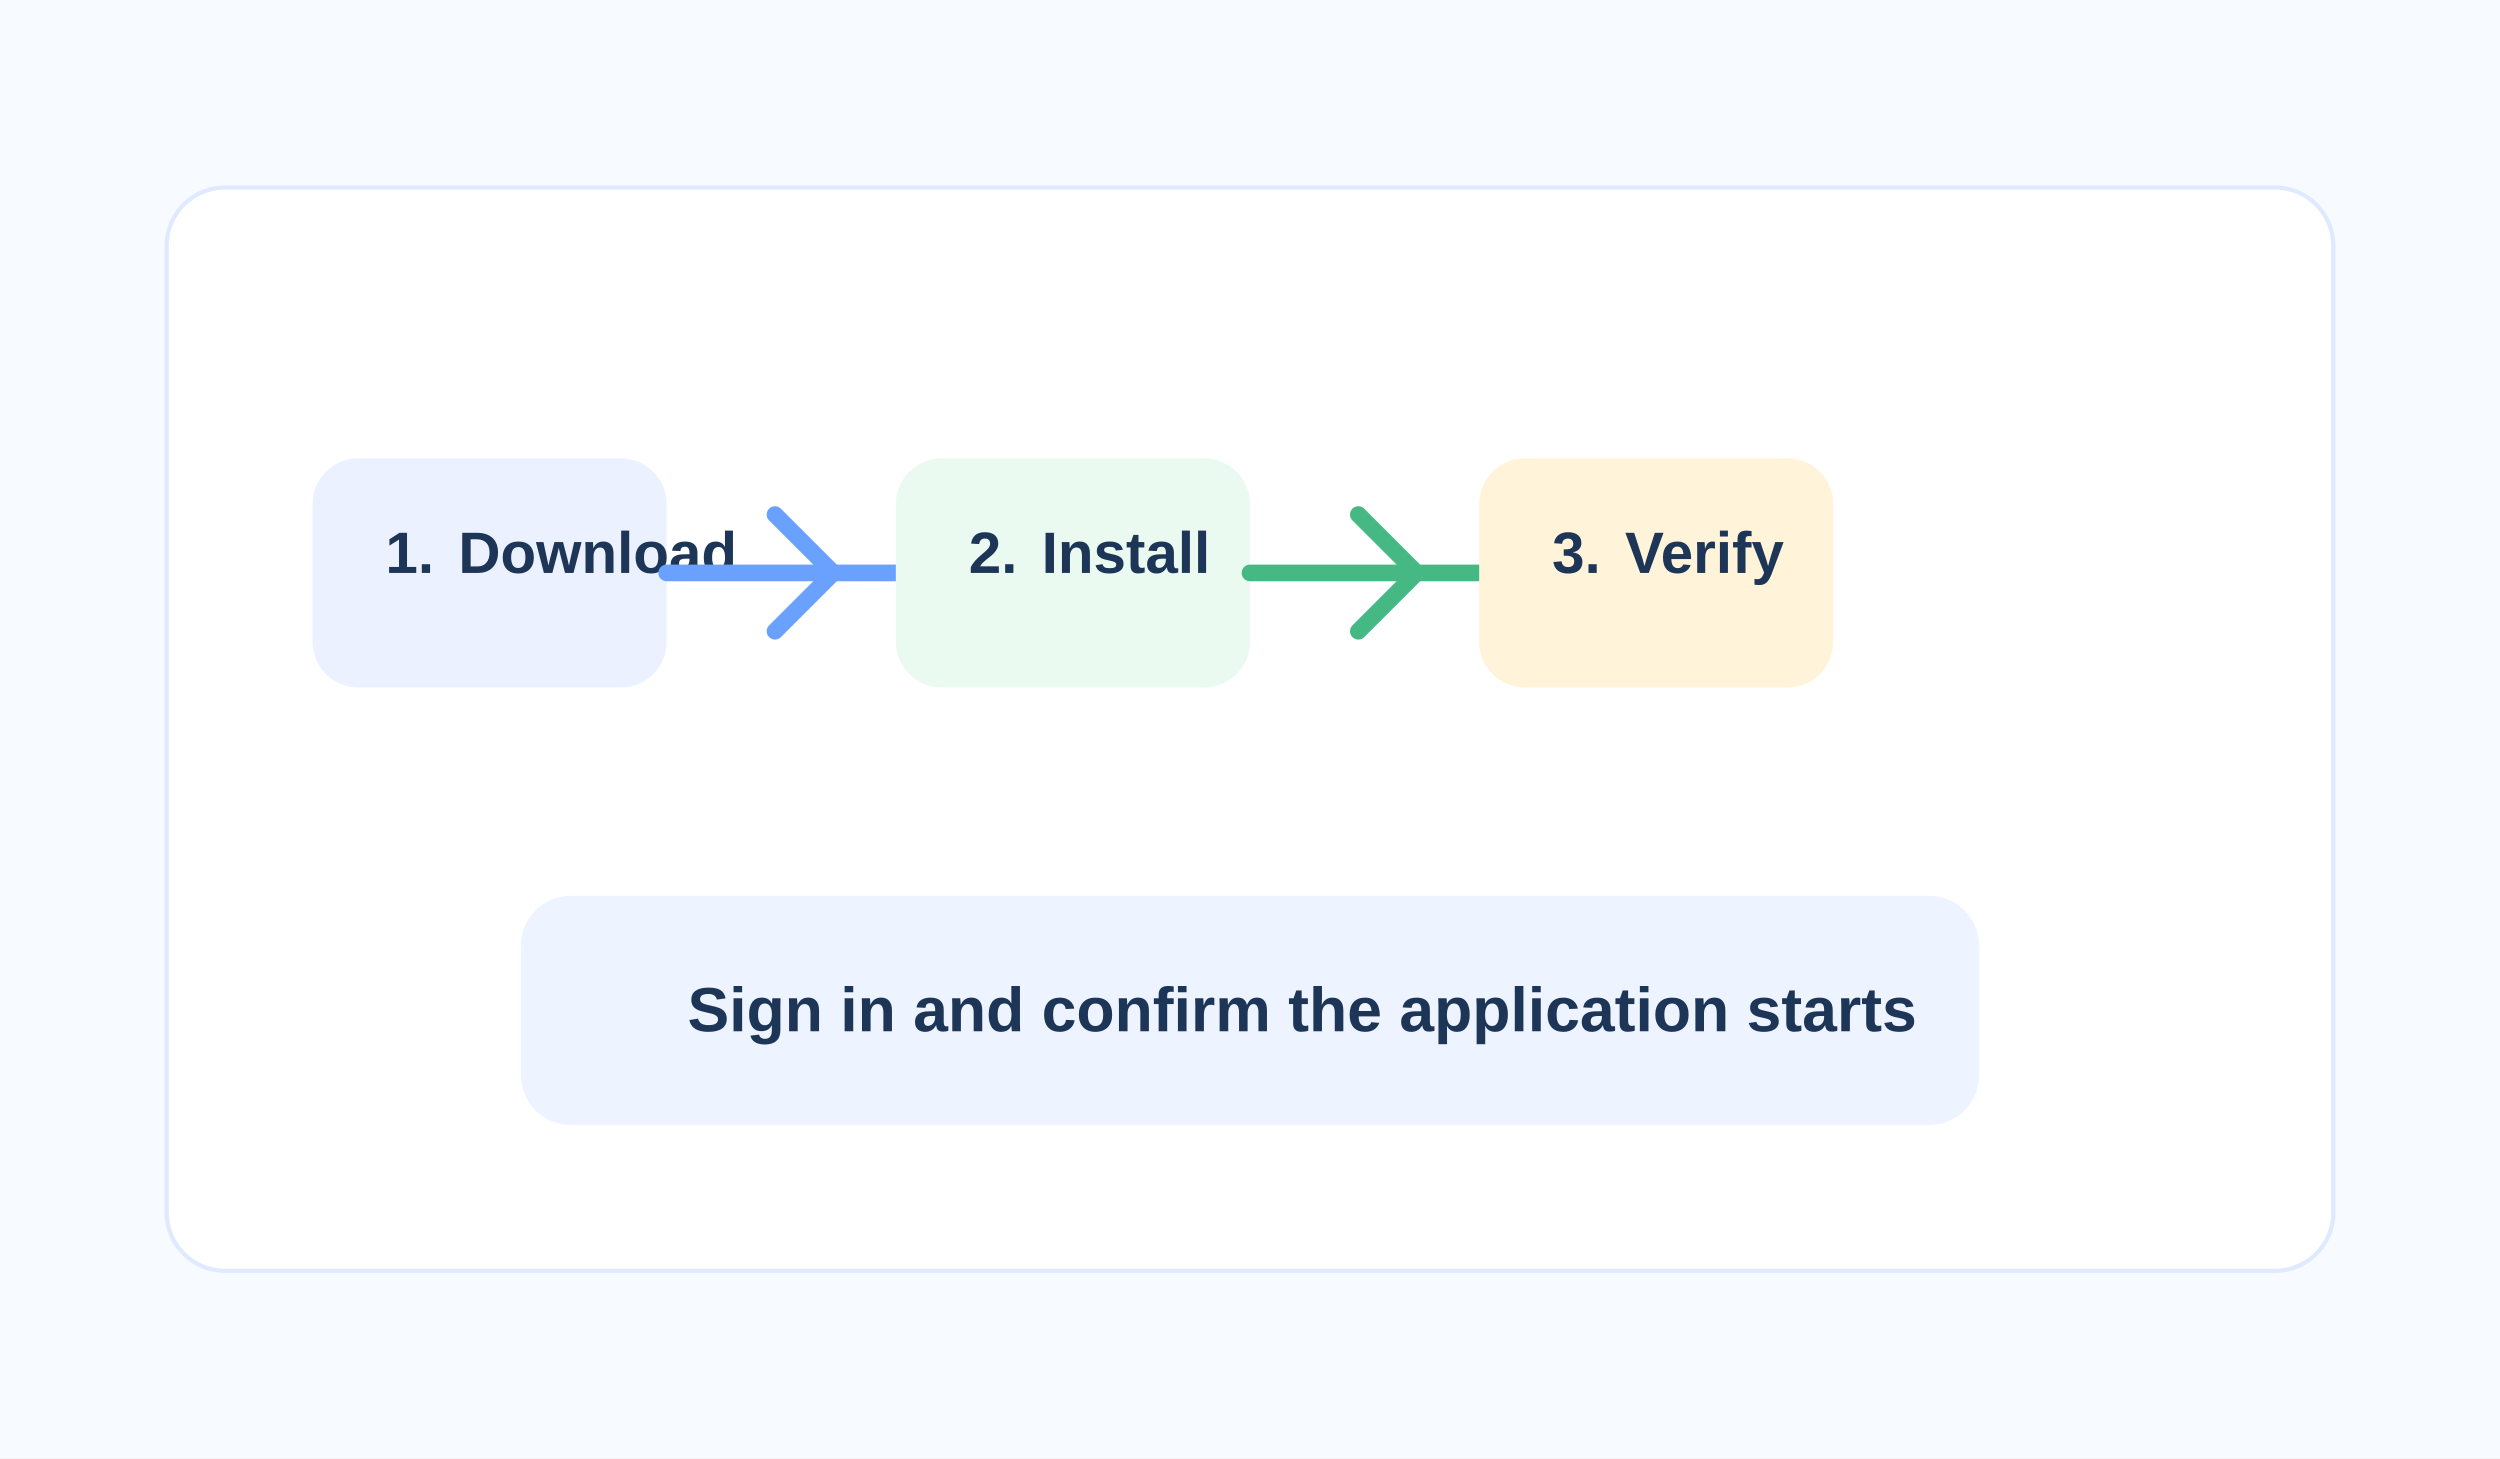
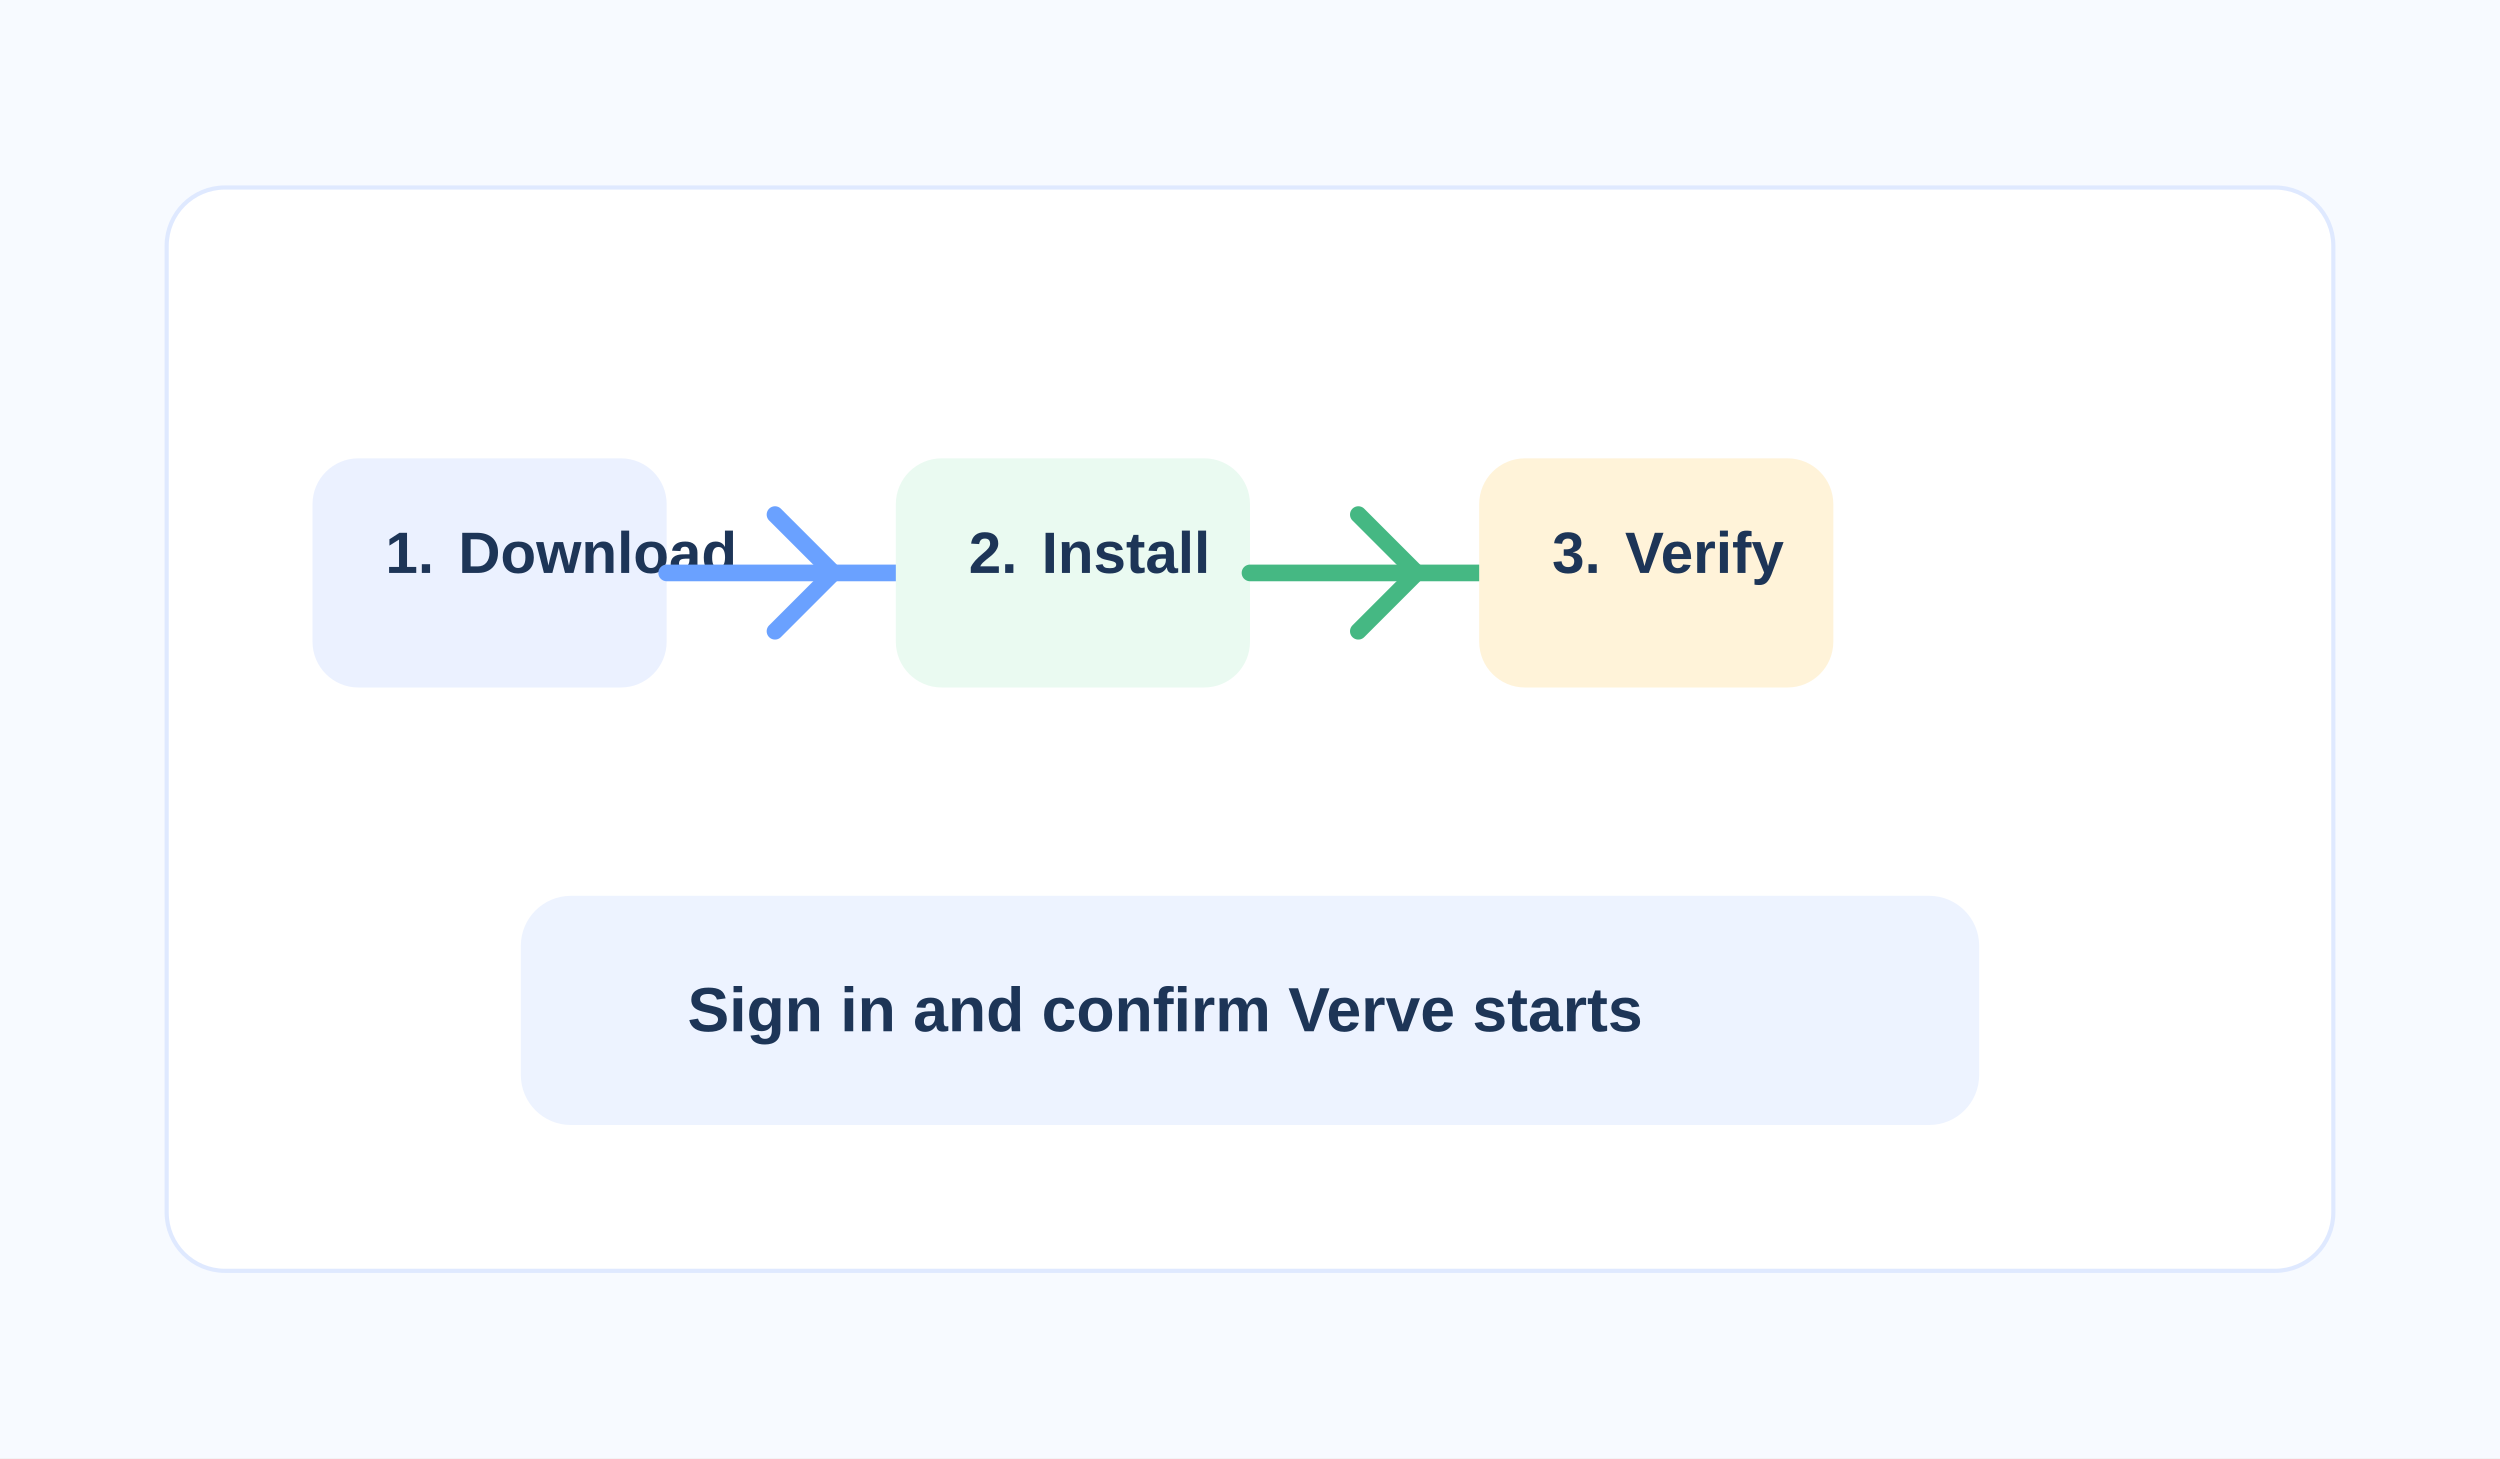
<svg xmlns="http://www.w3.org/2000/svg" width="1200" height="700" viewBox="0 0 1200 700" role="img" aria-labelledby="title desc">
  <rect width="1200" height="700" fill="#f7faff" />
  <rect x="80" y="90" width="1040" height="520" rx="28" fill="#ffffff" stroke="#dfe9ff" stroke-width="2" />
  <g>
    <rect x="150" y="220" width="170" height="110" rx="22" fill="#ebf1ff" />
    <text x="185" y="275" font-size="28" fill="#1d3557" font-family="Arial, sans-serif" font-weight="700">1.</text>
    <text x="220" y="275" font-size="28" fill="#1d3557" font-family="Arial, sans-serif" font-weight="700">Download</text>
  </g>
  <path d="M320 275h118" stroke="#6aa1ff" stroke-width="8" stroke-linecap="round" />
  <path d="M400 275l-28 28m28-28l-28-28" stroke="#6aa1ff" stroke-width="8" stroke-linecap="round" stroke-linejoin="round" fill="none" />
  <g>
    <rect x="430" y="220" width="170" height="110" rx="22" fill="#eafaf1" />
    <text x="465" y="275" font-size="28" fill="#1d3557" font-family="Arial, sans-serif" font-weight="700">2.</text>
    <text x="500" y="275" font-size="28" fill="#1d3557" font-family="Arial, sans-serif" font-weight="700">Install</text>
  </g>
  <path d="M600 275h118" stroke="#45b883" stroke-width="8" stroke-linecap="round" />
  <path d="M680 275l-28 28m28-28l-28-28" stroke="#45b883" stroke-width="8" stroke-linecap="round" stroke-linejoin="round" fill="none" />
  <g>
    <rect x="710" y="220" width="170" height="110" rx="22" fill="#fff3d9" />
    <text x="745" y="275" font-size="28" fill="#1d3557" font-family="Arial, sans-serif" font-weight="700">3.</text>
    <text x="780" y="275" font-size="28" fill="#1d3557" font-family="Arial, sans-serif" font-weight="700">Verify</text>
  </g>
  <rect x="250" y="430" width="700" height="110" rx="24" fill="#edf3ff" />
-   <text x="330" y="495" font-size="30" fill="#1d3557" font-family="Arial, sans-serif" font-weight="700">Sign in and confirm the application starts</text>
+   <text x="330" y="495" font-size="30" fill="#1d3557" font-family="Arial, sans-serif" font-weight="700">Sign in and confirm Verve starts</text>
</svg>
